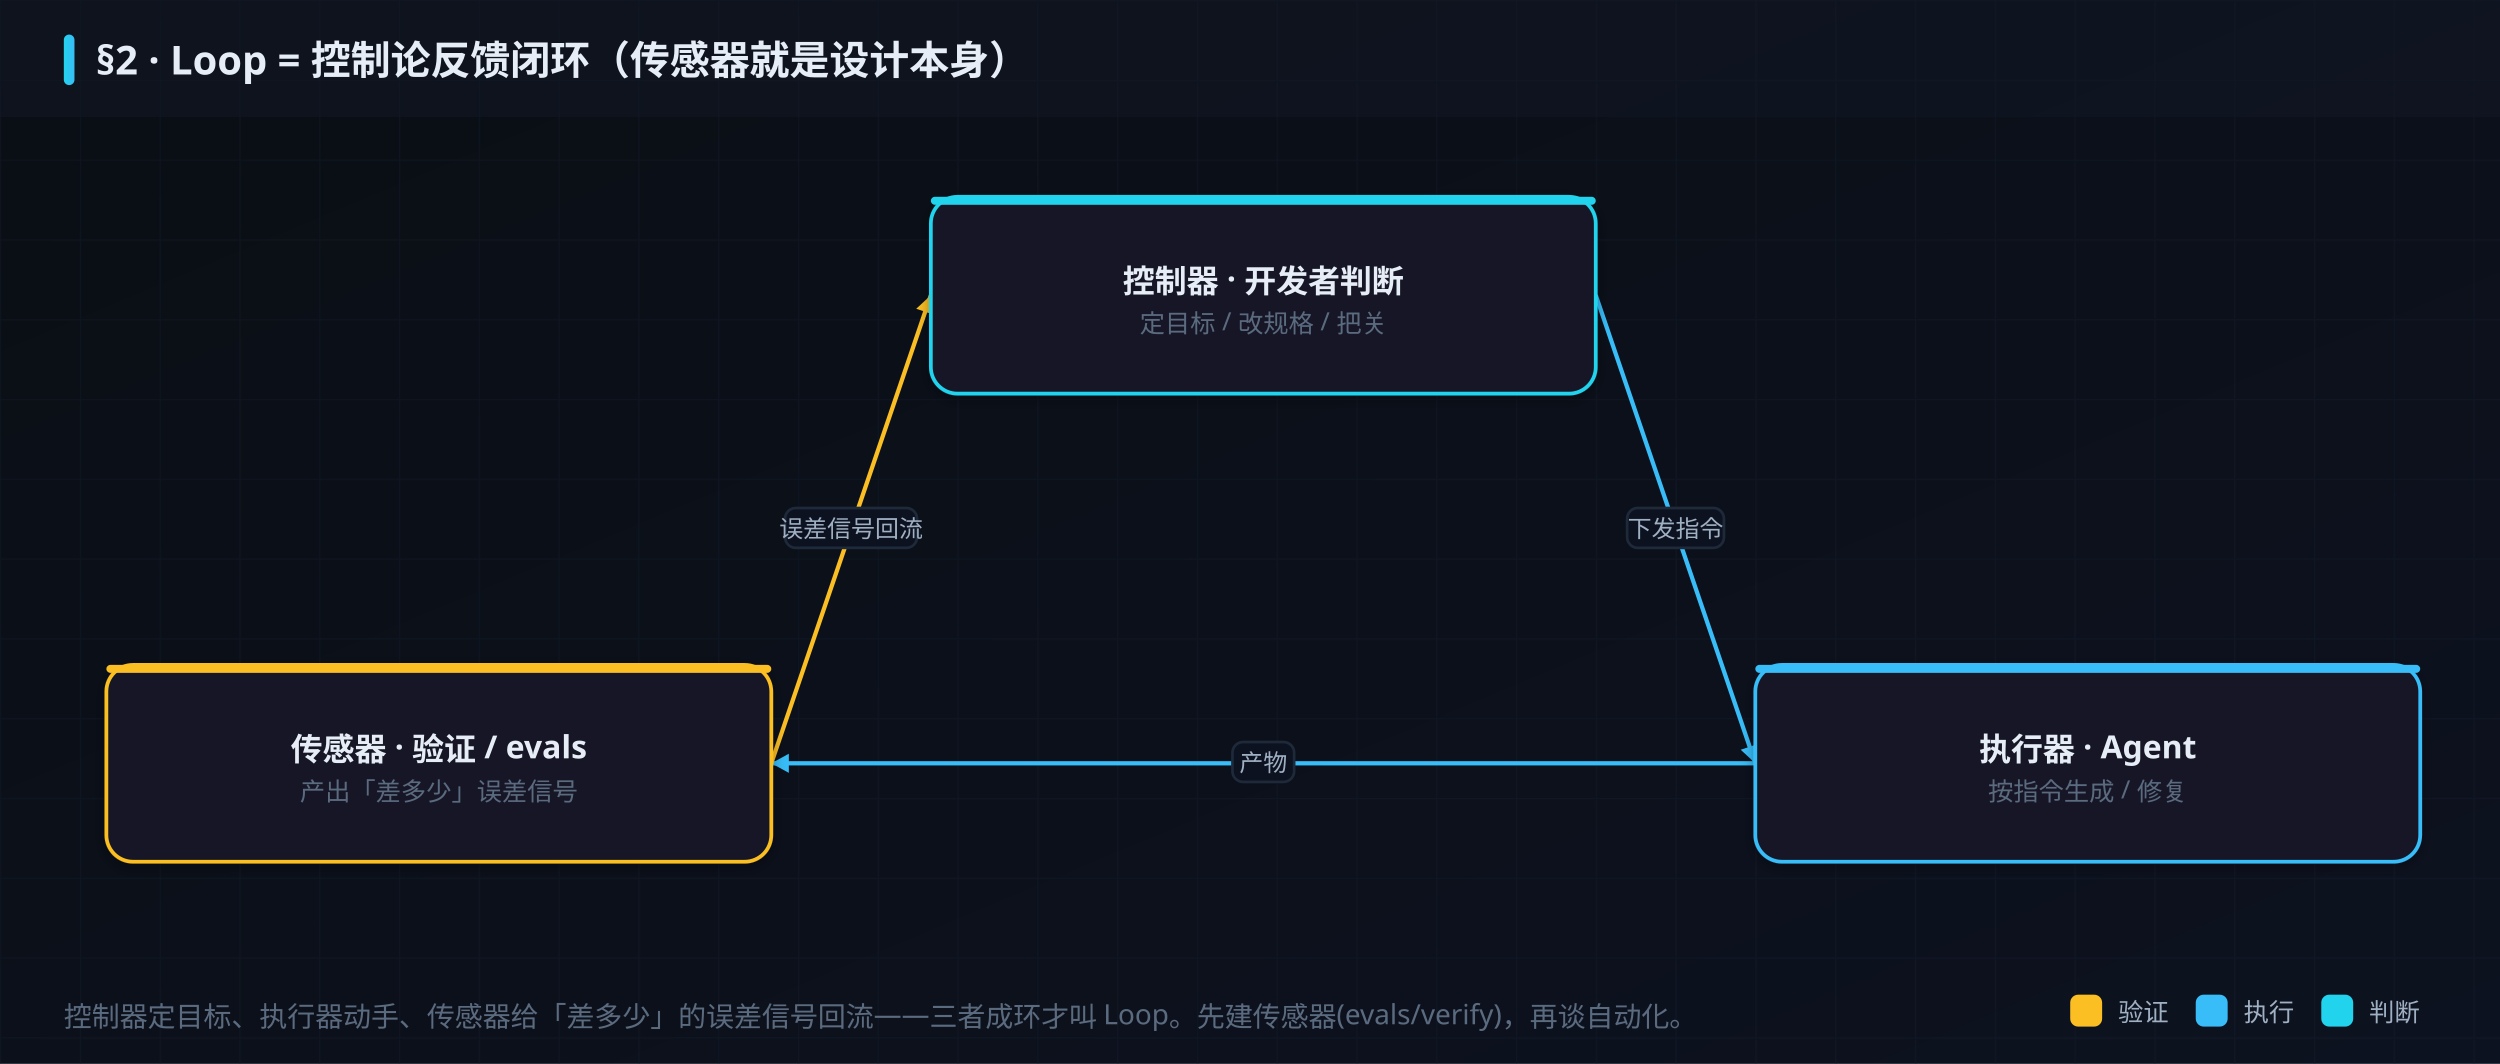
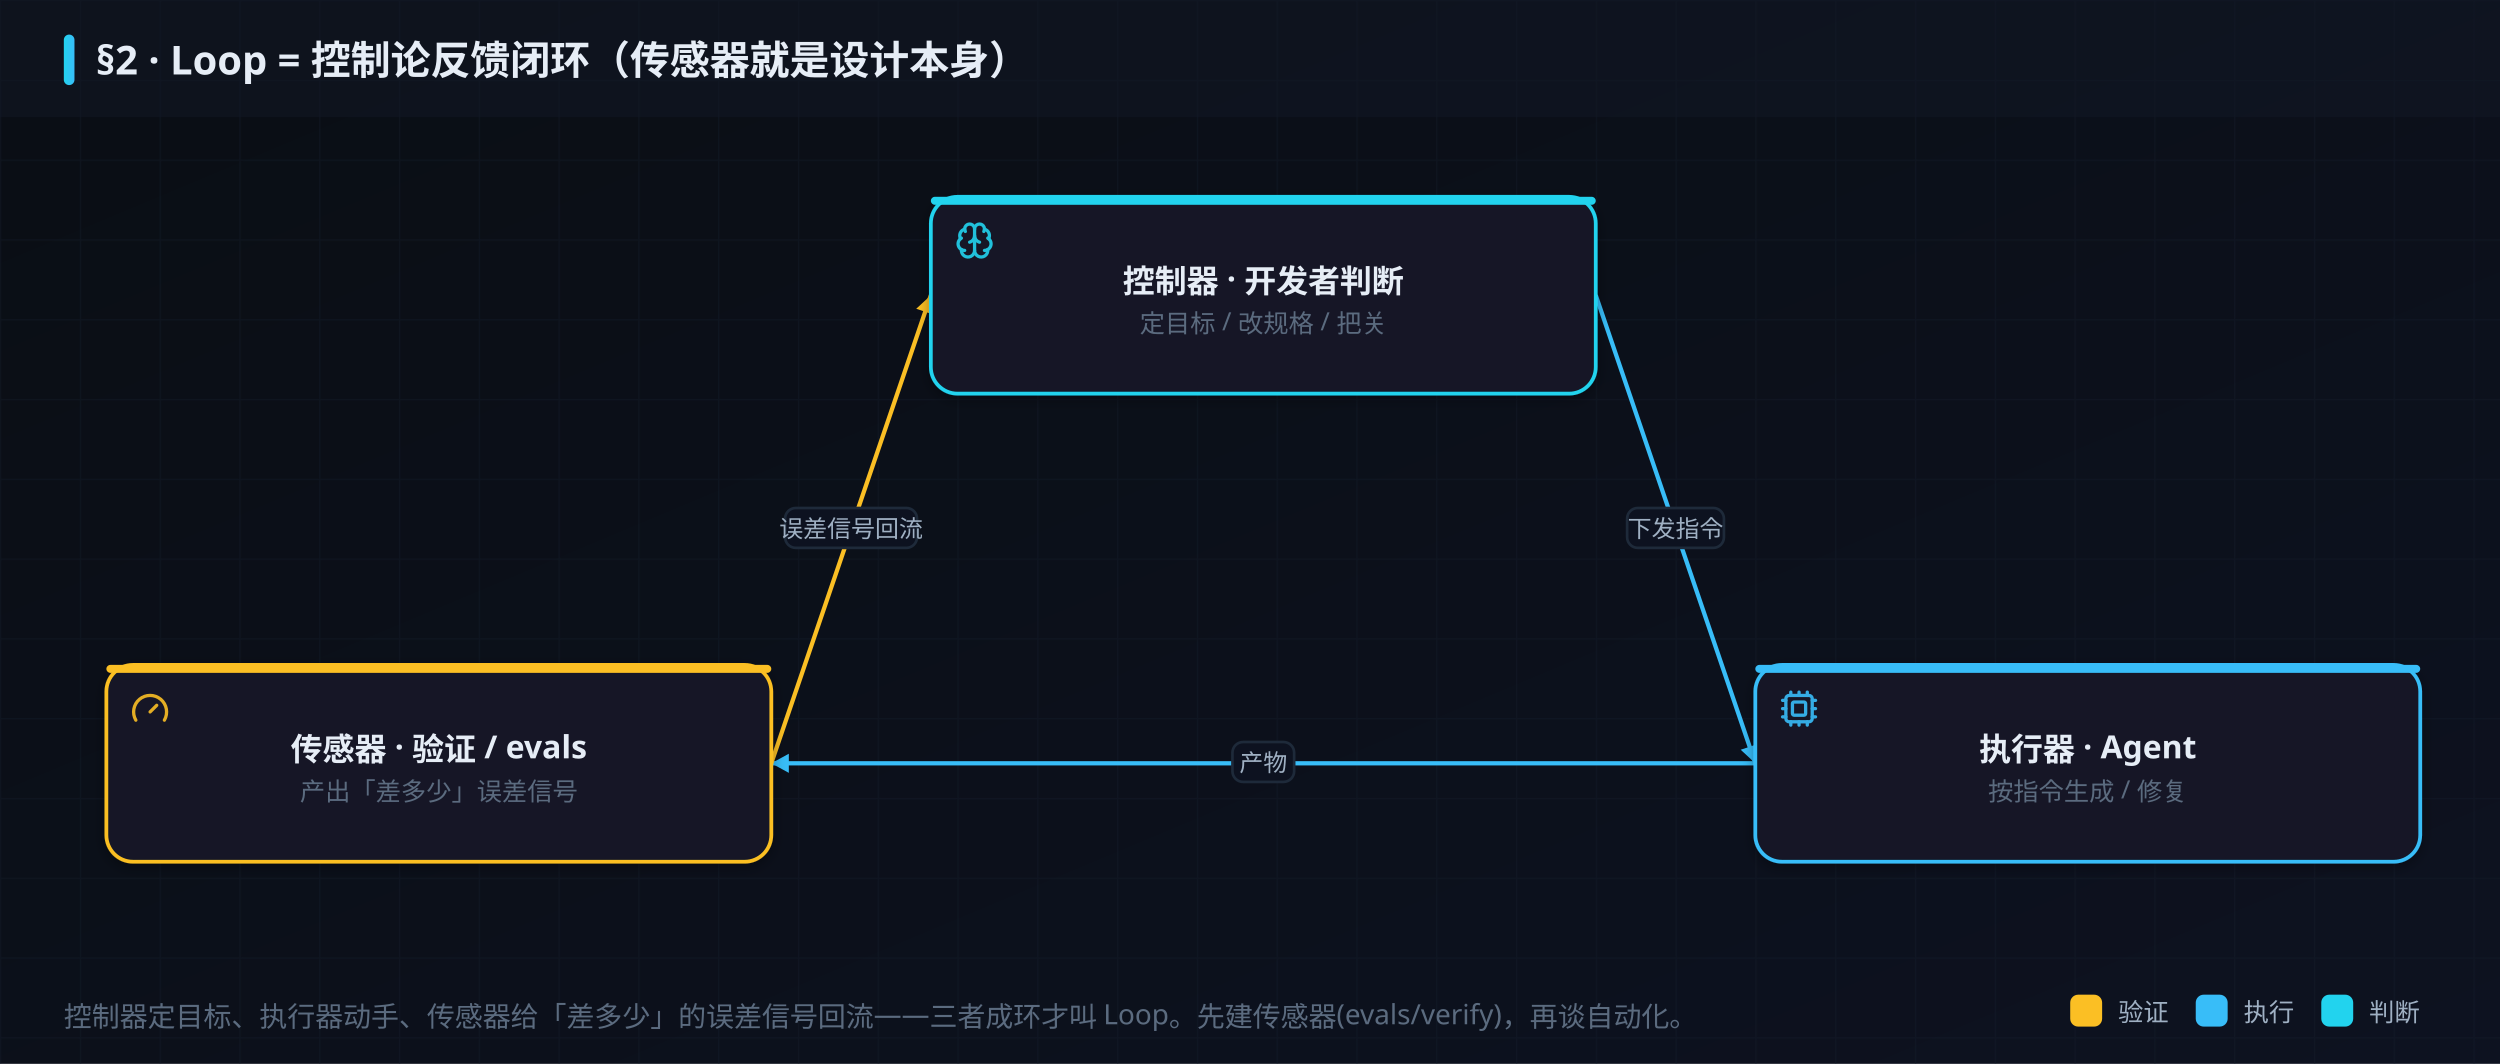
<svg xmlns="http://www.w3.org/2000/svg" viewBox="0 0 940 400" font-family="PingFang SC,Microsoft YaHei,sans-serif">
  <defs>
    <linearGradient id="dbg" x1="0" y1="0" x2="1" y2="1">
      <stop offset="0" stop-color="#0a0e14" />
      <stop offset="1" stop-color="#0d1220" />
    </linearGradient>
    <linearGradient id="dac" x1="0" y1="0" x2="1" y2="0">
      <stop offset="0" stop-color="#22d3ee" />
      <stop offset="1" stop-color="#38bdf8" />
    </linearGradient>
    <pattern id="dgrid" width="30" height="30" patternUnits="userSpaceOnUse">
      <path d="M30 0H0V30" fill="none" stroke="#16202e" stroke-width="1" />
    </pattern>
    <filter id="dsh" x="-20%" y="-20%" width="140%" height="140%">
      <feDropShadow dx="0" dy="1.5" stdDeviation="2.5" flood-color="#000" flood-opacity="0.35" />
    </filter>
  </defs>
  <rect width="940" height="400" fill="url(#dbg)" />
  <rect width="940" height="400" fill="url(#dgrid)" opacity="0.35" />
  <rect x="0" y="0" width="940" height="44" fill="#121826" opacity="0.5" />
  <rect x="24" y="13" width="4" height="19" rx="2" fill="url(#dac)" />
  <text x="36" y="28" font-size="15" font-weight="750" fill="#e6edf6">§2 · Loop = 控制论反馈闭环（传感器就是设计本身）</text>
  <line x1="600.0" y1="111.0" x2="660.0" y2="287.0" stroke="#38bdf8" stroke-width="1.6" />
  <path d="M660 287 L654.5 281.9 L661.3 279.6 z" fill="#38bdf8" />
  <rect x="611.8" y="191" width="36.4" height="15" rx="4" fill="#0d1220" stroke="#1e2a3a" />
  <text x="630" y="202" font-size="9" fill="#9fb0c3" text-anchor="middle">下发指令</text>
  <line x1="660.0" y1="287.0" x2="290.0" y2="287.0" stroke="#38bdf8" stroke-width="1.6" />
  <path d="M290 287 L296.6 283.4 L296.6 290.6 z" fill="#38bdf8" />
  <rect x="463.4" y="279" width="23.2" height="15" rx="4" fill="#0d1220" stroke="#1e2a3a" />
  <text x="475" y="290" font-size="9" fill="#9fb0c3" text-anchor="middle">产物</text>
  <line x1="290.0" y1="287.0" x2="350.0" y2="111.0" stroke="#fbbf24" stroke-width="1.6" />
  <path d="M350 111 L351.3 118.4 L344.5 116.1 z" fill="#fbbf24" />
  <rect x="295.2" y="191" width="49.6" height="15" rx="4" fill="#0d1220" stroke="#1e2a3a" />
  <text x="320" y="202" font-size="9" fill="#9fb0c3" text-anchor="middle">误差信号回流</text>
  <rect x="350" y="74" width="250" height="74" rx="10" fill="#121826" stroke="#22d3ee" stroke-width="1.4" filter="url(#dsh)" />
  <rect x="350" y="74" width="250" height="3" rx="1.5" fill="#22d3ee" />
+   <g transform="translate(359,83) scale(0.62)" fill="none" stroke="#22d3ee" stroke-width="2" stroke-linecap="round" stroke-linejoin="round" opacity="0.9">
+     <path d="M12 18V5" />
+     <path d="M15 13a4.17 4.17 0 0 1-3-4 4.17 4.17 0 0 1-3 4" />
+     <path d="M17.598 6.5A3 3 0 1 0 12 5a3 3 0 1 0-5.598 1.5" />
+     <path d="M17.997 5.125a4 4 0 0 1 2.526 5.77" />
+     <path d="M18 18a4 4 0 0 0 2-7.464" />
+     <path d="M19.967 17.483A4 4 0 1 1 12 18a4 4 0 1 1-7.967-.517" />
+     <path d="M6 18a4 4 0 0 1-2-7.464" />
+     <path d="M6.003 5.125a4 4 0 0 0-2.526 5.77" />
+   </g>
  <text x="475" y="110" font-size="12" font-weight="700" fill="#e6edf6" text-anchor="middle">控制器 · 开发者判断</text>
  <text x="475" y="125" font-size="9.5" fill="#5b6b7f" text-anchor="middle">定目标 / 改规格 / 把关</text>
  <rect x="660" y="250" width="250" height="74" rx="10" fill="#121826" stroke="#38bdf8" stroke-width="1.4" filter="url(#dsh)" />
  <rect x="660" y="250" width="250" height="3" rx="1.5" fill="#38bdf8" />
+   <g transform="translate(669,259) scale(0.62)" fill="none" stroke="#38bdf8" stroke-width="2" stroke-linecap="round" stroke-linejoin="round" opacity="0.9">
+     <path d="M12 20v2" />
+     <path d="M12 2v2" />
+     <path d="M17 20v2" />
+     <path d="M17 2v2" />
+     <path d="M2 12h2" />
+     <path d="M2 17h2" />
+     <path d="M2 7h2" />
+     <path d="M20 12h2" />
+     <path d="M20 17h2" />
+     <path d="M20 7h2" />
+     <path d="M7 20v2" />
+     <path d="M7 2v2" />
+     <rect x="4" y="4" width="16" height="16" rx="2" />
+     <rect x="8" y="8" width="8" height="8" rx="1" />
+   </g>
  <text x="785" y="286" font-size="12" font-weight="700" fill="#e6edf6" text-anchor="middle">执行器 · Agent</text>
  <text x="785" y="301" font-size="9.5" fill="#5b6b7f" text-anchor="middle">按指令生成 / 修复</text>
  <rect x="40" y="250" width="250" height="74" rx="10" fill="#121826" stroke="#fbbf24" stroke-width="1.4" filter="url(#dsh)" />
  <rect x="40" y="250" width="250" height="3" rx="1.5" fill="#fbbf24" />
+   <g transform="translate(49,259) scale(0.62)" fill="none" stroke="#fbbf24" stroke-width="2" stroke-linecap="round" stroke-linejoin="round" opacity="0.9">
+     <path d="m12 14 4-4" />
+     <path d="M3.34 19a10 10 0 1 1 17.32 0" />
+   </g>
  <text x="165" y="286" font-size="12" font-weight="700" fill="#e6edf6" text-anchor="middle">传感器 · 验证 / evals</text>
  <text x="165" y="301" font-size="9.5" fill="#5b6b7f" text-anchor="middle">产出「差多少」误差信号</text>
  <rect x="778.4" y="374" width="12" height="12" rx="3" fill="#fbbf24" />
  <text x="796.4" y="384" font-size="9.5" fill="#9fb0c3">验证</text>
  <rect x="825.6" y="374" width="12" height="12" rx="3" fill="#38bdf8" />
  <text x="843.6" y="384" font-size="9.5" fill="#9fb0c3">执行</text>
  <rect x="872.8" y="374" width="12" height="12" rx="3" fill="#22d3ee" />
  <text x="890.8" y="384" font-size="9.5" fill="#9fb0c3">判断</text>
  <text x="24" y="386" font-size="10.5" fill="#5b6b7f">控制器定目标、执行器动手、传感器给「差多少」的误差信号回流——三者成环才叫 Loop。先建传感器(evals/verify)，再谈自动化。</text>
</svg>
